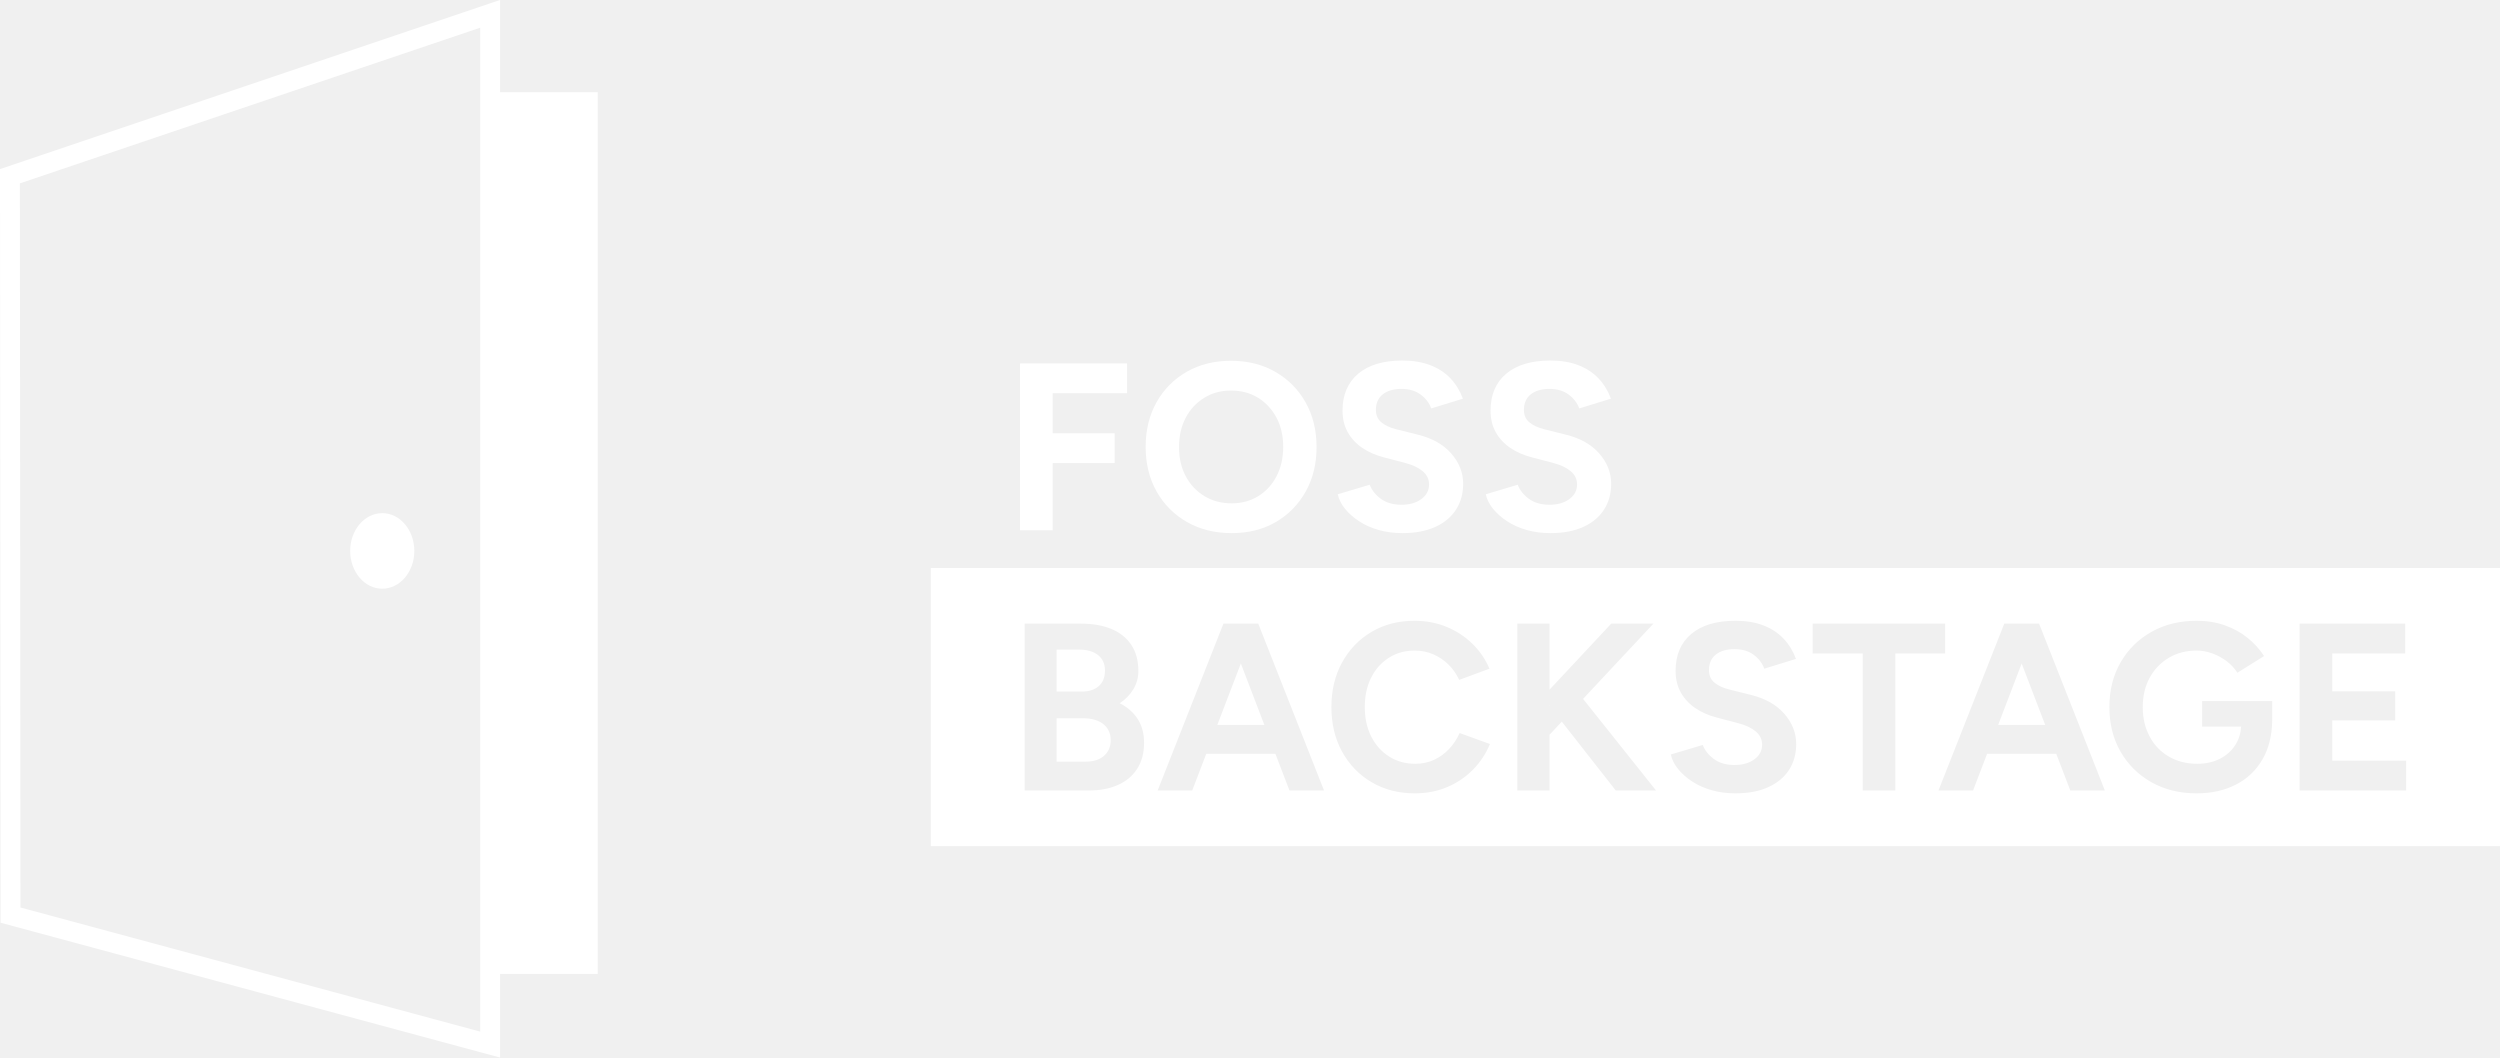
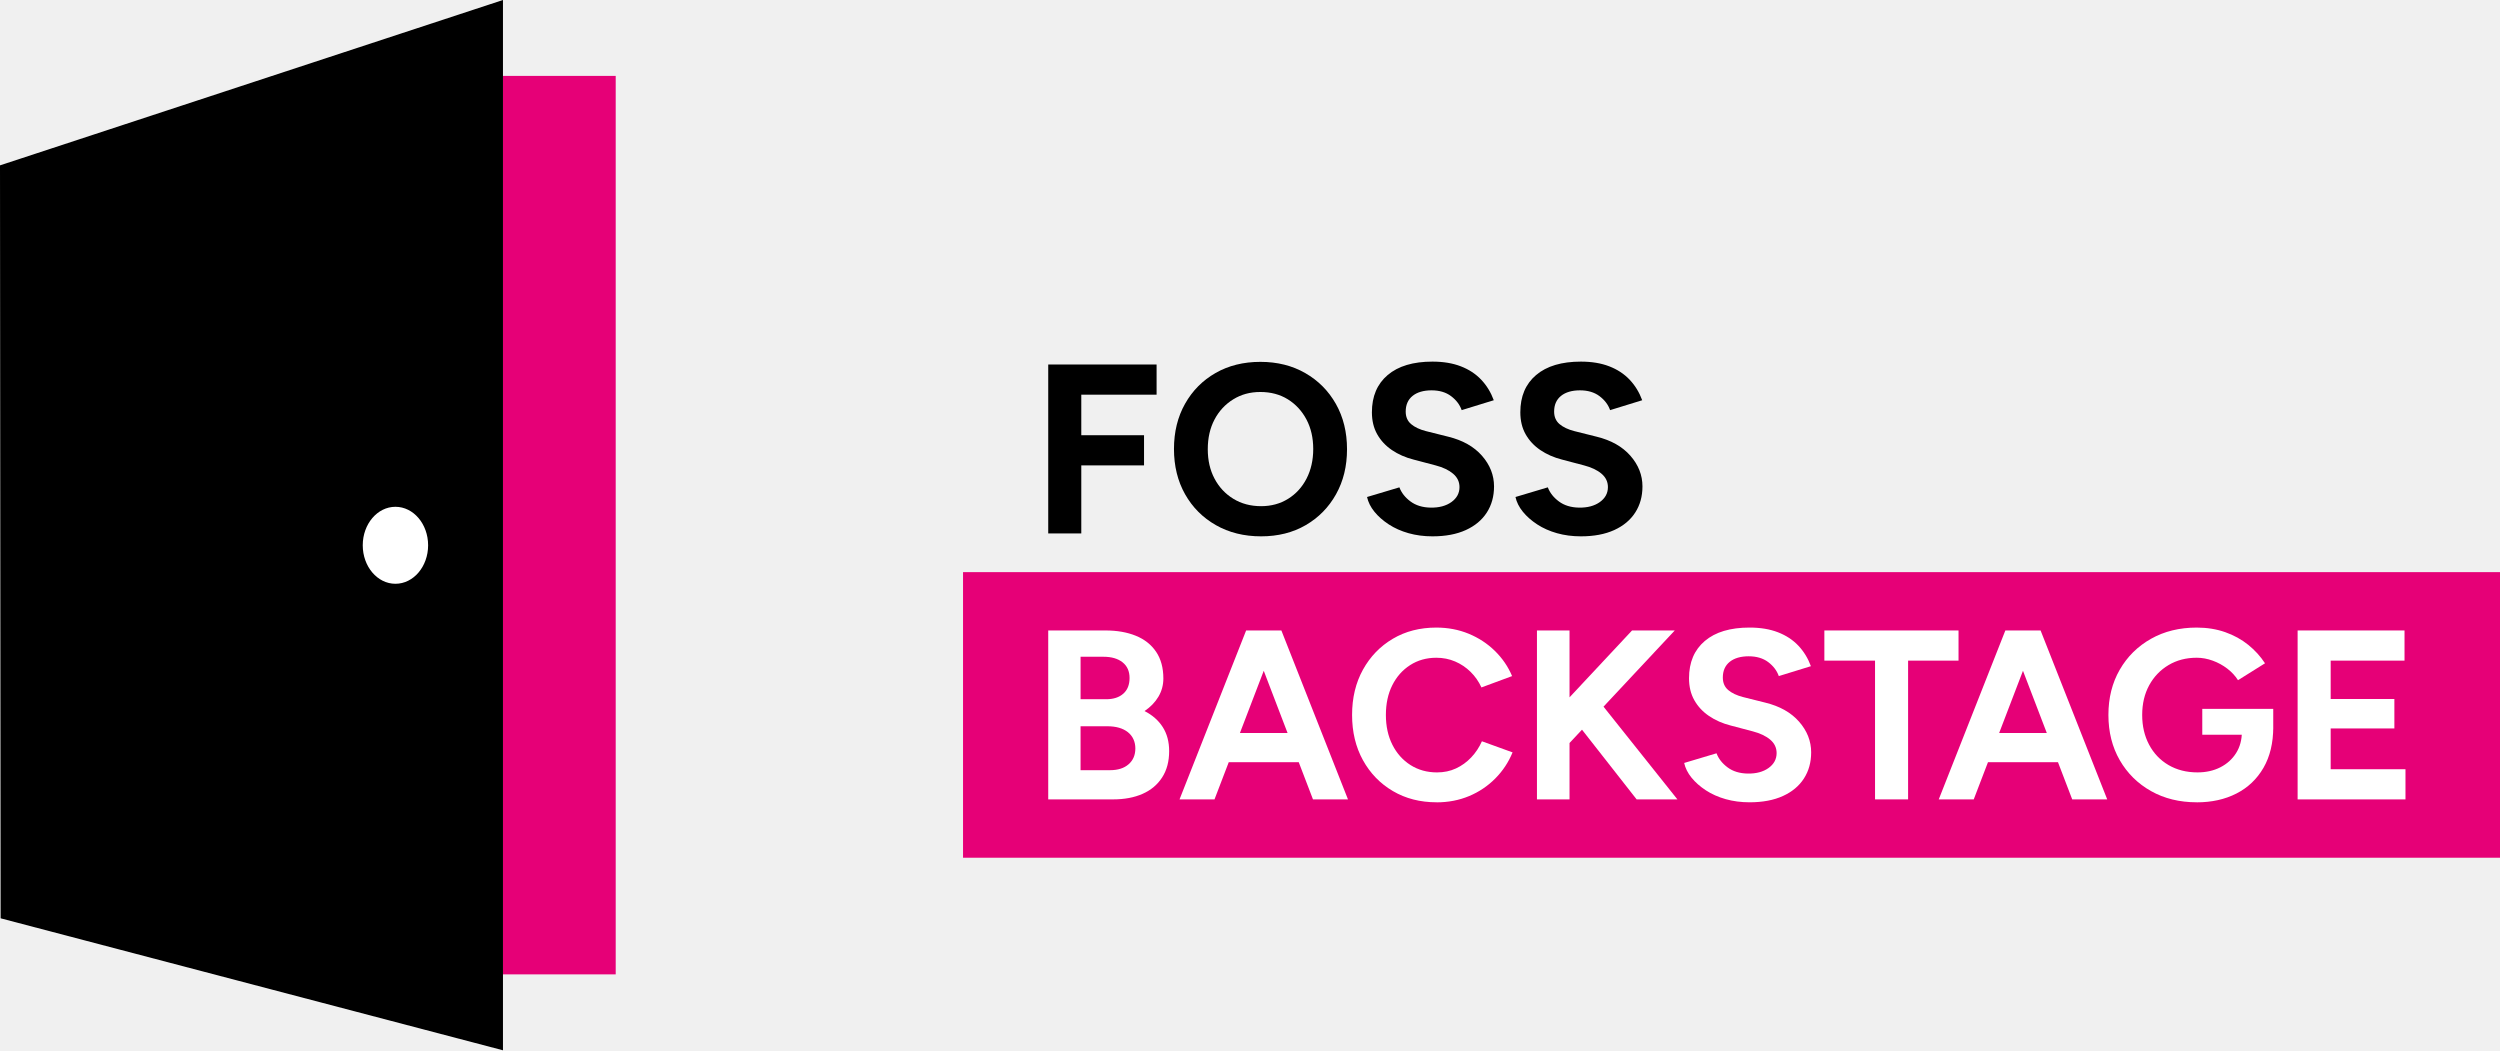
- <svg xmlns="http://www.w3.org/2000/svg" id="Ebene_1" viewBox="0 0 1927.66 815.44">
+ <svg xmlns="http://www.w3.org/2000/svg" id="Ebene_1" viewBox="0 0 1920 806.62">
  <defs>
-     <style>.cls-1{fill:#fff;stroke-width:0px;}</style>
+     <style>.cls-1,.cls-2,.cls-3{stroke-width:0px;}.cls-2{fill:#fff;}.cls-3{fill:#e60077;}</style>
  </defs>
-   <path class="cls-1" d="m956.77,511.58l-18.15,47.4h36.29l-18.14-47.4Zm0,0l-18.15,47.4h36.29l-18.14-47.4Zm0,0l-18.15,47.4h36.29l-18.14-47.4Zm237.81,32.51l.19.24v-.4l-.19.16Zm0,0l.19.24v-.4l-.19.16Zm-237.81-32.51l-18.15,47.4h36.29l-18.14-47.4Zm0,0l-18.15,47.4h36.29l-18.14-47.4Zm237.81,32.51l.19.24v-.4l-.19.16Zm364.26-32.5l-18.14,47.39h36.29l-18.15-47.39Zm0,0l-18.14,47.39h36.29l-18.15-47.39Zm-364.26,32.5l.19.24v-.4l-.19.16Zm-237.81-32.51l-18.15,47.4h36.29l-18.14-47.4Zm0,0l-18.15,47.4h36.29l-18.14-47.4Zm237.81,32.51l.19.24v-.4l-.19.16Zm364.26-32.5l-18.14,47.39h36.29l-18.15-47.39Zm0,0l-18.14,47.39h36.29l-18.15-47.39Zm-364.26,32.5l.19.24v-.4l-.19.16Zm-237.81-32.51l-18.15,47.4h36.29l-18.14-47.4Zm0,0l-18.15,47.4h36.29l-18.14-47.4Zm237.81,32.51l.19.24v-.4l-.19.16Zm364.26-32.5l-18.14,47.39h36.29l-18.15-47.39Zm0,0l-18.14,47.39h36.29l-18.15-47.39Zm-364.26,32.5l.19.24v-.4l-.19.16Zm-237.81-32.51l-18.15,47.4h36.29l-18.14-47.4Zm0,0l-18.15,47.4h36.29l-18.14-47.4Zm237.81,32.51l.19.24v-.4l-.19.16Zm364.26-32.5l-18.14,47.39h36.29l-18.15-47.39Zm0,0l-18.14,47.39h36.29l-18.15-47.39Zm-364.26,32.5l.19.24v-.4l-.19.16Zm-237.81-32.51l-18.15,47.4h36.29l-18.14-47.4Zm-239.06-73.6v214.42h1209.95v-214.42H717.71Zm159.12,154.81c-3.56,5.52-8.52,9.68-14.89,12.5-6.38,2.82-13.85,4.23-22.42,4.23h-49.44v-128.66h43.55c8.82,0,16.54,1.35,23.16,4.04,6.62,2.7,11.76,6.78,15.44,12.23,3.68,5.45,5.52,12.22,5.52,20.3,0,5.03-1.27,9.66-3.77,13.88-2.52,4.23-6.04,7.88-10.57,10.94,6,3.06,10.63,7.14,13.87,12.22,3.25,5.09,4.87,11.18,4.87,18.29,0,7.84-1.77,14.52-5.32,20.03Zm117.43,16.73l-10.84-28.31h-53.31l-10.84,28.31h-26.64l50.72-128.66h26.84l50.72,128.66h-26.65Zm141.42-15.99c-5.69,5.76-12.34,10.23-19.93,13.41-7.61,3.19-15.87,4.78-24.82,4.78-12.49,0-23.58-2.85-33.26-8.55-9.69-5.69-17.28-13.53-22.8-23.52-5.51-9.99-8.27-21.47-8.27-34.46s2.76-24.47,8.27-34.46c5.52-9.99,13.08-17.83,22.7-23.52,9.62-5.7,20.68-8.55,33.18-8.55,8.82,0,17.02,1.56,24.62,4.69,7.6,3.12,14.25,7.47,19.95,13.04,5.7,5.58,10.07,11.98,13.14,19.21l-23.34,8.64c-2.09-4.53-4.85-8.49-8.27-11.85-3.44-3.38-7.36-6.01-11.77-7.91s-9.19-2.85-14.33-2.85c-7.47,0-14.12,1.87-19.94,5.6-5.83,3.74-10.36,8.86-13.6,15.36-3.25,6.49-4.87,14.03-4.87,22.6s1.65,16.14,4.96,22.7c3.31,6.55,7.9,11.7,13.79,15.44,5.87,3.74,12.61,5.6,20.21,5.6,5.26,0,10.07-1.01,14.43-3.03,4.35-2.02,8.21-4.81,11.57-8.36,3.37-3.55,6.1-7.66,8.18-12.32l23.34,8.46c-3.06,7.47-7.44,14.09-13.14,19.85Zm110.18,15.99l-41.61-53.09-9.48,10.13v42.96h-24.81v-128.66h24.81v50.94l47.6-50.94h32.53l-54.26,58.03,56.28,70.63h-31.06Zm133.61-15.9c-3.68,5.7-9,10.14-15.99,13.32-6.98,3.19-15.44,4.78-25.36,4.78-6.49,0-12.56-.8-18.2-2.39-5.64-1.59-10.65-3.82-15.07-6.71-4.41-2.87-8.06-6.09-10.93-9.65-2.89-3.55-4.76-7.28-5.61-11.21l24.63-7.35c1.59,4.17,4.41,7.75,8.46,10.76,4.03,2.99,9.12,4.56,15.25,4.68,6.49.12,11.79-1.29,15.89-4.23,4.11-2.94,6.17-6.74,6.17-11.39,0-4.04-1.63-7.45-4.88-10.21-3.25-2.75-7.69-4.86-13.32-6.33l-16.73-4.41c-6.24-1.59-11.76-4.02-16.54-7.26-4.78-3.25-8.52-7.27-11.21-12.04-2.69-4.78-4.04-10.35-4.04-16.73,0-12.13,4.01-21.59,12.03-28.39,8.03-6.8,19.39-10.2,34.1-10.2,8.21,0,15.4,1.19,21.6,3.58,6.18,2.39,11.35,5.79,15.52,10.2,4.17,4.41,7.36,9.62,9.56,15.62l-24.44,7.54c-1.47-4.16-4.17-7.72-8.09-10.66s-8.89-4.41-14.89-4.41-10.93,1.41-14.42,4.23c-3.49,2.82-5.24,6.8-5.24,11.94,0,4.05,1.38,7.23,4.13,9.56,2.76,2.32,6.53,4.1,11.31,5.33l16.91,4.23c11.02,2.7,19.6,7.53,25.72,14.52,6.13,6.98,9.19,14.76,9.19,23.34,0,7.6-1.83,14.24-5.51,19.94Zm81.96,15.9h-25.16v-105.68h-38.61v-22.98h102.18v22.98h-38.41v105.68Zm134.91,0l-10.84-28.31h-53.31l-10.84,28.31h-26.66l50.74-128.66h26.83l50.72,128.66h-26.64Zm155.67-55.14c0,.62-.01,1.24-.02,1.85-.24,11.34-2.72,21.08-7.43,29.21-4.96,8.58-11.83,15.1-20.58,19.57-8.76,4.48-18.84,6.71-30.24,6.71-13.1,0-24.71-2.85-34.82-8.55-10.11-5.69-18.04-13.53-23.8-23.52-5.77-9.99-8.64-21.47-8.64-34.46s2.87-24.47,8.64-34.46c5.76-9.99,13.69-17.83,23.8-23.52,10.11-5.7,21.72-8.55,34.82-8.55,7.85,0,15.08,1.16,21.69,3.49,6.62,2.33,12.47,5.54,17.56,9.65,5.08,4.1,9.34,8.79,12.77,14.06l-20.58,12.86c-2.1-3.31-4.82-6.24-8.18-8.82-3.37-2.57-7.08-4.6-11.13-6.06-4.04-1.48-8.08-2.21-12.13-2.21-8.08,0-15.24,1.87-21.49,5.6-6.26,3.74-11.16,8.86-14.71,15.36-3.56,6.49-5.34,14.03-5.34,22.6s1.75,15.99,5.25,22.6c3.49,6.62,8.42,11.8,14.8,15.54,6.37,3.74,13.71,5.6,22.04,5.6,6.49,0,12.3-1.29,17.38-3.86,5.07-2.57,9.1-6.19,12.03-10.84,2.58-4.09,4.03-8.75,4.34-13.97h-30.07v-19.67h54.04v13.79Zm103.29,55.14h-82.15v-128.66h81.41v22.98h-56.24v29.22h48.52v22.42h-48.52v31.06h56.98v22.98Zm-314.6-50.54h36.29l-18.15-47.39-18.14,47.39Zm-345.93-14.65v-.4l-.19.16.19.24Zm-256.15,14.65h36.29l-18.14-47.4-18.15,47.4Zm18.15-47.4l-18.15,47.4h36.29l-18.14-47.4Zm237.81,32.51l.19.24v-.4l-.19.16Zm364.26-32.5l-18.14,47.39h36.29l-18.15-47.39Zm0,0l-18.14,47.39h36.29l-18.15-47.39Zm-364.26,32.5l.19.24v-.4l-.19.16Zm-237.81-32.51l-18.15,47.4h36.29l-18.14-47.4Zm0,0l-18.15,47.4h36.29l-18.14-47.4Zm237.81,32.51l.19.24v-.4l-.19.16Zm364.26-32.5l-18.14,47.39h36.29l-18.15-47.39Zm0,0l-18.14,47.39h36.29l-18.15-47.39Zm-364.26,32.5l.19.24v-.4l-.19.16Zm-237.81-32.51l-18.15,47.4h36.29l-18.14-47.4Zm0,0l-18.15,47.4h36.29l-18.14-47.4Zm237.81,32.51l.19.24v-.4l-.19.16Zm364.26-32.5l-18.14,47.39h36.29l-18.15-47.39Zm0,0l-18.14,47.39h36.29l-18.15-47.39Zm-364.26,32.5l.19.24v-.4l-.19.16Zm-237.81-32.51l-18.15,47.4h36.29l-18.14-47.4Zm0,0l-18.15,47.4h36.29l-18.14-47.4Zm237.81,32.51l.19.24v-.4l-.19.16Zm0,0l.19.24v-.4l-.19.16Zm-237.81-32.51l-18.15,47.4h36.29l-18.14-47.4Zm0,0l-18.15,47.4h36.29l-18.14-47.4Zm237.81,32.51l.19.24v-.4l-.19.16Zm0,0l.19.24v-.4l-.19.16Zm-237.81-32.51l-18.15,47.4h36.29l-18.14-47.4Zm0,0l-18.15,47.4h36.29l-18.14-47.4Zm0,0l-18.15,47.4h36.29l-18.14-47.4Z" />
-   <path class="cls-1" d="m385.56,71.09V0L0,130.4l.47,581.08,385.09,103.96v-64.49h75.34V71.09h-75.34Zm-15.32,724.35L15.77,699.74l-.44-558.36L370.24,21.35v774.09Z" />
-   <path class="cls-1" d="m786.51,408.87v-128.65h82.52v22.97h-57.34v30.88h47.78v22.97h-47.78v51.83h-25.18Z" />
-   <path class="cls-1" d="m949.72,411.07c-12.99,0-24.48-2.85-34.46-8.55-9.98-5.7-17.8-13.54-23.43-23.53-5.64-9.98-8.46-21.47-8.46-34.46s2.82-24.47,8.46-34.46c5.63-9.98,13.38-17.79,23.25-23.43,9.86-5.63,21.22-8.46,34.09-8.46s24.26,2.85,34.19,8.55c9.92,5.7,17.7,13.54,23.34,23.53,5.63,9.99,8.45,21.48,8.45,34.46s-2.79,24.29-8.36,34.27c-5.58,9.99-13.27,17.83-23.06,23.53-9.8,5.7-21.14,8.55-34,8.55Zm0-22.97c7.72,0,14.58-1.87,20.59-5.61,6-3.73,10.69-8.88,14.06-15.44,3.37-6.55,5.06-14.06,5.06-22.52s-1.72-15.92-5.15-22.42c-3.43-6.49-8.14-11.61-14.15-15.35-6.01-3.74-12.99-5.61-20.95-5.61s-14.61,1.87-20.67,5.61c-6.07,3.74-10.82,8.85-14.25,15.35-3.43,6.5-5.15,14.03-5.15,22.61s1.71,15.93,5.15,22.42c3.43,6.5,8.2,11.61,14.34,15.35,6.12,3.74,13.17,5.61,21.13,5.61Z" />
-   <path class="cls-1" d="m1081.31,411.07c-6.49,0-12.56-.8-18.2-2.39-5.64-1.59-10.66-3.82-15.07-6.71-4.41-2.87-8.06-6.09-10.93-9.65-2.89-3.55-4.76-7.28-5.61-11.21l24.63-7.35c1.59,4.17,4.41,7.75,8.46,10.75,4.04,3,9.12,4.56,15.26,4.68,6.49.13,11.79-1.29,15.89-4.23,4.11-2.94,6.16-6.74,6.16-11.4,0-4.04-1.63-7.44-4.88-10.2-3.25-2.75-7.69-4.87-13.32-6.33l-16.73-4.41c-6.24-1.59-11.76-4.02-16.54-7.26-4.78-3.25-8.52-7.26-11.21-12.04-2.69-4.78-4.04-10.35-4.04-16.72,0-12.13,4.01-21.6,12.03-28.4,8.02-6.8,19.39-10.2,34.09-10.2,8.21,0,15.41,1.2,21.6,3.58,6.18,2.39,11.36,5.79,15.53,10.2,4.17,4.41,7.36,9.62,9.56,15.62l-24.44,7.54c-1.47-4.17-4.17-7.73-8.09-10.66-3.92-2.94-8.88-4.41-14.88-4.41s-10.93,1.41-14.43,4.23c-3.49,2.82-5.24,6.8-5.24,11.94,0,4.05,1.38,7.23,4.14,9.56,2.76,2.33,6.53,4.11,11.31,5.33l16.91,4.23c11.02,2.7,19.6,7.54,25.73,14.52,6.12,6.98,9.19,14.76,9.19,23.34,0,7.6-1.84,14.24-5.51,19.94-3.68,5.7-9,10.14-15.99,13.33-6.98,3.19-15.44,4.78-25.37,4.78Z" />
-   <path class="cls-1" d="m1195.44,411.07c-6.49,0-12.56-.8-18.2-2.39-5.64-1.59-10.66-3.82-15.07-6.71-4.41-2.87-8.06-6.09-10.93-9.65-2.89-3.55-4.76-7.28-5.61-11.21l24.63-7.35c1.59,4.17,4.41,7.75,8.46,10.75,4.04,3,9.12,4.56,15.26,4.68,6.49.13,11.79-1.29,15.89-4.23s6.16-6.74,6.16-11.4c0-4.04-1.63-7.44-4.88-10.2-3.25-2.75-7.69-4.87-13.32-6.33l-16.73-4.41c-6.24-1.59-11.76-4.02-16.54-7.26-4.78-3.25-8.52-7.26-11.21-12.04-2.69-4.78-4.04-10.35-4.04-16.72,0-12.13,4.01-21.6,12.03-28.4,8.02-6.8,19.39-10.2,34.09-10.2,8.21,0,15.41,1.2,21.6,3.58,6.18,2.39,11.36,5.79,15.53,10.2,4.17,4.41,7.36,9.62,9.56,15.62l-24.44,7.54c-1.47-4.17-4.17-7.73-8.09-10.66-3.92-2.94-8.88-4.41-14.88-4.41s-10.93,1.41-14.43,4.23c-3.49,2.82-5.24,6.8-5.24,11.94,0,4.05,1.38,7.23,4.14,9.56,2.76,2.33,6.53,4.11,11.31,5.33l16.91,4.23c11.02,2.7,19.6,7.54,25.73,14.52,6.12,6.98,9.19,14.76,9.19,23.34,0,7.6-1.84,14.24-5.51,19.94-3.68,5.7-9,10.14-15.99,13.33-6.98,3.19-15.44,4.78-25.37,4.78Z" />
-   <path class="cls-1" d="m852.01,517.07c0,5.14-1.59,9.13-4.78,11.95-3.18,2.82-7.53,4.22-13.05,4.22h-19.48v-32.34h17.46c6.13,0,10.97,1.41,14.52,4.22,3.55,2.82,5.33,6.8,5.33,11.95Z" />
-   <path class="cls-1" d="m856.42,570.73c0,5.03-1.72,9.04-5.14,12.04-3.43,3.01-8.15,4.51-14.16,4.51h-22.42v-33.46h20.4c6.62,0,11.83,1.51,15.63,4.51,3.79,3,5.69,7.14,5.69,12.4Z" />
-   <path class="cls-1" d="m1194.58,544.09l.19.24v-.4l-.19.16Zm0,0l.19.24v-.4l-.19.16Zm0,0l.19.24v-.4l-.19.16Z" />
-   <path class="cls-1" d="m1751.99,556.23h.02v-1.85c0,.62-.01,1.24-.02,1.85Z" />
-   <ellipse class="cls-1" cx="294.74" cy="424.8" rx="24.73" ry="29.13" />
+   <rect class="cls-3" x="739.61" y="439.4" width="1180.39" height="219.33" />
+   <rect class="cls-3" x="386.28" y="58.29" width="86.58" height="690.03" />
+   <polygon class="cls-1" points="386.28 0 386.28 806.62 .48 705.26 0 127 386.28 0" />
+   <ellipse class="cls-2" cx="303.69" cy="418.78" rx="25.1" ry="29.56" />
+   <path class="cls-1" d="m805.04,409.68v-129.74h83.22v23.17h-57.83v31.14h48.19v23.17h-48.19v52.26h-25.39Z" />
+   <path class="cls-1" d="m968.52,411.91c-13.1,0-24.68-2.88-34.75-8.62-10.07-5.74-17.95-13.65-23.63-23.72-5.68-10.07-8.53-21.66-8.53-34.75s2.84-24.68,8.53-34.75c5.68-10.07,13.49-17.95,23.45-23.63,9.94-5.68,21.4-8.53,34.38-8.53s24.46,2.87,34.47,8.62,17.86,13.66,23.54,23.72c5.68,10.07,8.53,21.66,8.53,34.75s-2.81,24.5-8.43,34.57c-5.62,10.07-13.38,17.98-23.26,23.72-9.89,5.75-21.31,8.62-34.29,8.62Zm0-23.17c7.78,0,14.71-1.88,20.76-5.66,6.05-3.76,10.78-8.96,14.18-15.57,3.39-6.61,5.1-14.18,5.1-22.71s-1.74-16.06-5.19-22.62c-3.46-6.54-8.22-11.7-14.27-15.48-6.05-3.76-13.1-5.65-21.12-5.65s-14.74,1.88-20.85,5.65c-6.12,3.77-10.91,8.93-14.37,15.48-3.46,6.55-5.19,14.15-5.19,22.8s1.73,16.07,5.19,22.62c3.47,6.55,8.28,11.71,14.46,15.48,6.17,3.77,13.28,5.66,21.31,5.66Z" />
+   <path class="cls-1" d="m1100.11,411.91c-6.55,0-12.66-.81-18.34-2.41-5.68-1.61-10.75-3.86-15.2-6.77-4.44-2.91-8.13-6.15-11.02-9.73-2.91-3.58-4.79-7.35-5.66-11.3l24.84-7.42c1.6,4.21,4.44,7.82,8.53,10.84,4.07,3.03,9.2,4.61,15.38,4.73,6.55.12,11.89-1.3,16.04-4.26,4.14-2.97,6.21-6.8,6.21-11.49,0-4.08-1.64-7.51-4.91-10.29-3.28-2.78-7.76-4.91-13.43-6.39l-16.87-4.45c-6.3-1.6-11.86-4.05-16.68-7.32-4.82-3.27-8.59-7.32-11.31-12.14-2.72-4.82-4.07-10.44-4.07-16.87,0-12.24,4.05-21.77,12.14-28.63,8.09-6.86,19.56-10.29,34.38-10.29,8.28,0,15.54,1.2,21.78,3.62,6.24,2.41,11.46,5.84,15.66,10.28,4.2,4.45,7.41,9.7,9.64,15.76l-24.65,7.6c-1.48-4.2-4.2-7.78-8.15-10.75-3.95-2.97-8.96-4.45-15.01-4.45s-11.02,1.42-14.54,4.26c-3.52,2.85-5.29,6.86-5.29,12.05,0,4.07,1.39,7.29,4.17,9.64,2.78,2.34,6.58,4.14,11.39,5.37l17.05,4.27c11.12,2.72,19.77,7.59,25.96,14.63,6.17,7.05,9.27,14.9,9.27,23.54,0,7.67-1.86,14.37-5.57,20.11-3.7,5.75-9.08,10.23-16.12,13.44-7.05,3.21-15.58,4.82-25.58,4.82Z" />
+   <path class="cls-1" d="m1214.1,411.91c-6.55,0-12.66-.81-18.34-2.41-5.68-1.61-10.75-3.86-15.2-6.77-4.44-2.91-8.13-6.15-11.02-9.73-2.91-3.58-4.79-7.35-5.66-11.3l24.84-7.42c1.6,4.21,4.44,7.82,8.53,10.84,4.07,3.03,9.2,4.61,15.38,4.73,6.55.12,11.89-1.3,16.04-4.26,4.14-2.97,6.21-6.8,6.21-11.49,0-4.08-1.64-7.51-4.91-10.29s-7.76-4.91-13.43-6.39l-16.87-4.45c-6.3-1.6-11.86-4.05-16.68-7.32-4.82-3.27-8.59-7.32-11.31-12.14-2.72-4.82-4.07-10.44-4.07-16.87,0-12.24,4.05-21.77,12.14-28.63,8.09-6.86,19.56-10.29,34.38-10.29,8.28,0,15.54,1.2,21.78,3.62,6.24,2.41,11.46,5.84,15.66,10.28,4.2,4.45,7.41,9.7,9.64,15.76l-24.65,7.6c-1.48-4.2-4.2-7.78-8.15-10.75s-8.96-4.45-15.01-4.45-11.02,1.42-14.54,4.26c-3.52,2.85-5.29,6.86-5.29,12.05,0,4.07,1.39,7.29,4.17,9.64,2.78,2.34,6.58,4.14,11.39,5.37l17.05,4.27c11.12,2.72,19.77,7.59,25.96,14.63,6.17,7.05,9.27,14.9,9.27,23.54,0,7.67-1.86,14.37-5.57,20.11-3.7,5.75-9.08,10.23-16.12,13.44-7.05,3.21-15.58,4.82-25.58,4.82Z" />
+   <path class="cls-2" d="m805.04,613.93v-129.74h43.93c8.9,0,16.68,1.36,23.36,4.08,6.67,2.72,11.86,6.82,15.57,12.32,3.71,5.5,5.56,12.33,5.56,20.49,0,5.07-1.27,9.73-3.79,13.99-2.53,4.26-6.09,7.94-10.66,11.02,6.05,3.1,10.72,7.2,13.99,12.33,3.28,5.13,4.91,11.28,4.91,18.44,0,7.91-1.79,14.64-5.38,20.2-3.58,5.57-8.59,9.77-15.01,12.61s-13.96,4.26-22.61,4.26h-49.87Zm24.84-76.92h19.65c5.56,0,9.95-1.42,13.16-4.26s4.81-6.86,4.81-12.05-1.79-9.2-5.38-12.05c-3.58-2.84-8.46-4.26-14.64-4.26h-17.6v32.63Zm0,54.49h22.61c6.05,0,10.81-1.51,14.27-4.54,3.46-3.02,5.19-7.07,5.19-12.14s-1.92-9.48-5.75-12.52c-3.83-3.02-9.09-4.53-15.76-4.53h-20.57v33.73Z" />
+   <path class="cls-2" d="m905.88,613.93l51.15-129.74h25.39l-49.68,129.74h-26.87Zm24.09-28.54v-22.43h81.37v22.43h-81.37Zm78.4,28.54l-49.67-129.74h25.39l51.16,129.74h-26.88Z" />
+   <path class="cls-2" d="m1103.28,616.16c-12.61,0-23.79-2.88-33.55-8.62-9.77-5.74-17.42-13.65-22.99-23.72-5.56-10.07-8.34-21.66-8.34-34.75s2.78-24.68,8.34-34.75c5.57-10.07,13.2-17.98,22.9-23.72,9.69-5.75,20.85-8.62,33.45-8.62,8.9,0,17.18,1.57,24.84,4.72,7.66,3.16,14.36,7.54,20.11,13.17,5.75,5.62,10.16,12.07,13.25,19.37l-23.54,8.71c-2.1-4.57-4.88-8.55-8.34-11.96-3.46-3.39-7.41-6.05-11.86-7.96-4.45-1.92-9.27-2.88-14.46-2.88-7.54,0-14.24,1.89-20.11,5.66-5.86,3.77-10.44,8.92-13.71,15.48-3.28,6.55-4.91,14.15-4.91,22.8s1.67,16.28,5,22.89c3.34,6.62,7.97,11.8,13.9,15.58,5.93,3.76,12.72,5.65,20.39,5.65,5.31,0,10.16-1.01,14.54-3.06,4.39-2.04,8.28-4.84,11.68-8.43,3.39-3.57,6.15-7.72,8.24-12.42l23.54,8.53c-3.09,7.54-7.5,14.22-13.25,20.02-5.75,5.81-12.45,10.32-20.11,13.53-7.67,3.21-16.01,4.82-25.02,4.82Z" />
+   <path class="cls-2" d="m1180.38,613.93v-129.74h25.02v129.74h-25.02Zm15.2-32.81l-2.97-31.88,60.8-65.05h32.81l-90.64,96.94Zm61.35,32.81l-51.71-65.98,18.34-15.2,64.69,81.18h-31.32Z" />
+   <path class="cls-2" d="m1343.66,616.16c-6.55,0-12.66-.81-18.34-2.41-5.68-1.61-10.75-3.86-15.2-6.77-4.44-2.91-8.13-6.15-11.02-9.73-2.91-3.58-4.79-7.35-5.66-11.3l24.84-7.42c1.6,4.21,4.44,7.82,8.53,10.84,4.07,3.03,9.2,4.61,15.38,4.73,6.55.12,11.89-1.3,16.04-4.26,4.14-2.97,6.21-6.8,6.21-11.49,0-4.08-1.64-7.51-4.91-10.29s-7.76-4.91-13.43-6.39l-16.87-4.45c-6.3-1.6-11.86-4.05-16.68-7.32-4.82-3.27-8.59-7.32-11.31-12.14-2.72-4.82-4.07-10.44-4.07-16.87,0-12.24,4.05-21.77,12.14-28.63,8.09-6.86,19.56-10.29,34.38-10.29,8.28,0,15.54,1.2,21.78,3.62,6.24,2.41,11.46,5.84,15.66,10.28,4.2,4.45,7.41,9.7,9.64,15.76l-24.65,7.6c-1.48-4.2-4.2-7.78-8.15-10.75-3.95-2.97-8.96-4.45-15.01-4.45s-11.02,1.42-14.54,4.26c-3.52,2.85-5.29,6.86-5.29,12.05,0,4.07,1.39,7.29,4.17,9.64,2.78,2.34,6.58,4.14,11.39,5.37l17.05,4.27c11.12,2.72,19.77,7.59,25.96,14.63,6.17,7.05,9.27,14.9,9.27,23.54,0,7.67-1.86,14.37-5.57,20.11-3.7,5.75-9.08,10.23-16.12,13.44-7.05,3.21-15.58,4.82-25.58,4.82Z" />
+   <path class="cls-2" d="m1440.03,613.93v-106.57h-38.92v-23.17h103.04v23.17h-38.73v106.57h-25.39Z" />
+   <path class="cls-2" d="m1488.96,613.93l51.15-129.74h25.39l-49.67,129.74h-26.88Zm24.09-28.54v-22.43h81.38v22.43h-81.38Zm78.41,28.54l-49.67-129.74h25.38l51.17,129.74h-26.88Z" />
+   <path class="cls-2" d="m1687.08,616.16c-13.21,0-24.92-2.88-35.11-8.62-10.19-5.74-18.19-13.65-24-23.72-5.81-10.07-8.71-21.66-8.71-34.75s2.9-24.68,8.71-34.75c5.81-10.07,13.81-17.98,24-23.72,10.19-5.75,21.9-8.62,35.11-8.62,7.91,0,15.2,1.18,21.88,3.52,6.66,2.35,12.56,5.59,17.7,9.74,5.12,4.14,9.41,8.86,12.87,14.17l-20.74,12.98c-2.12-3.34-4.85-6.3-8.25-8.9s-7.13-4.63-11.22-6.12c-4.07-1.48-8.15-2.23-12.24-2.23-8.15,0-15.37,1.89-21.68,5.66-6.3,3.77-11.24,8.92-14.82,15.48s-5.38,14.15-5.38,22.8,1.77,16.13,5.29,22.8c3.53,6.67,8.49,11.89,14.91,15.67,6.43,3.76,13.85,5.65,22.25,5.65,6.55,0,12.4-1.29,17.52-3.89,5.12-2.6,9.18-6.24,12.15-10.93,2.95-4.7,4.43-10.14,4.43-16.31l24.11-3.71c0,12.24-2.52,22.68-7.51,31.32-5.01,8.65-11.93,15.23-20.76,19.74-8.83,4.52-19.01,6.77-30.5,6.77Zm4.27-51.9v-19.83h54.5v15.76l-13.72,4.07h-40.78Z" />
+   <path class="cls-2" d="m1764.57,613.93v-129.74h82.1v23.17h-56.71v29.47h48.92v22.62h-48.92v31.32h57.45v23.17h-82.84Z" />
</svg>
